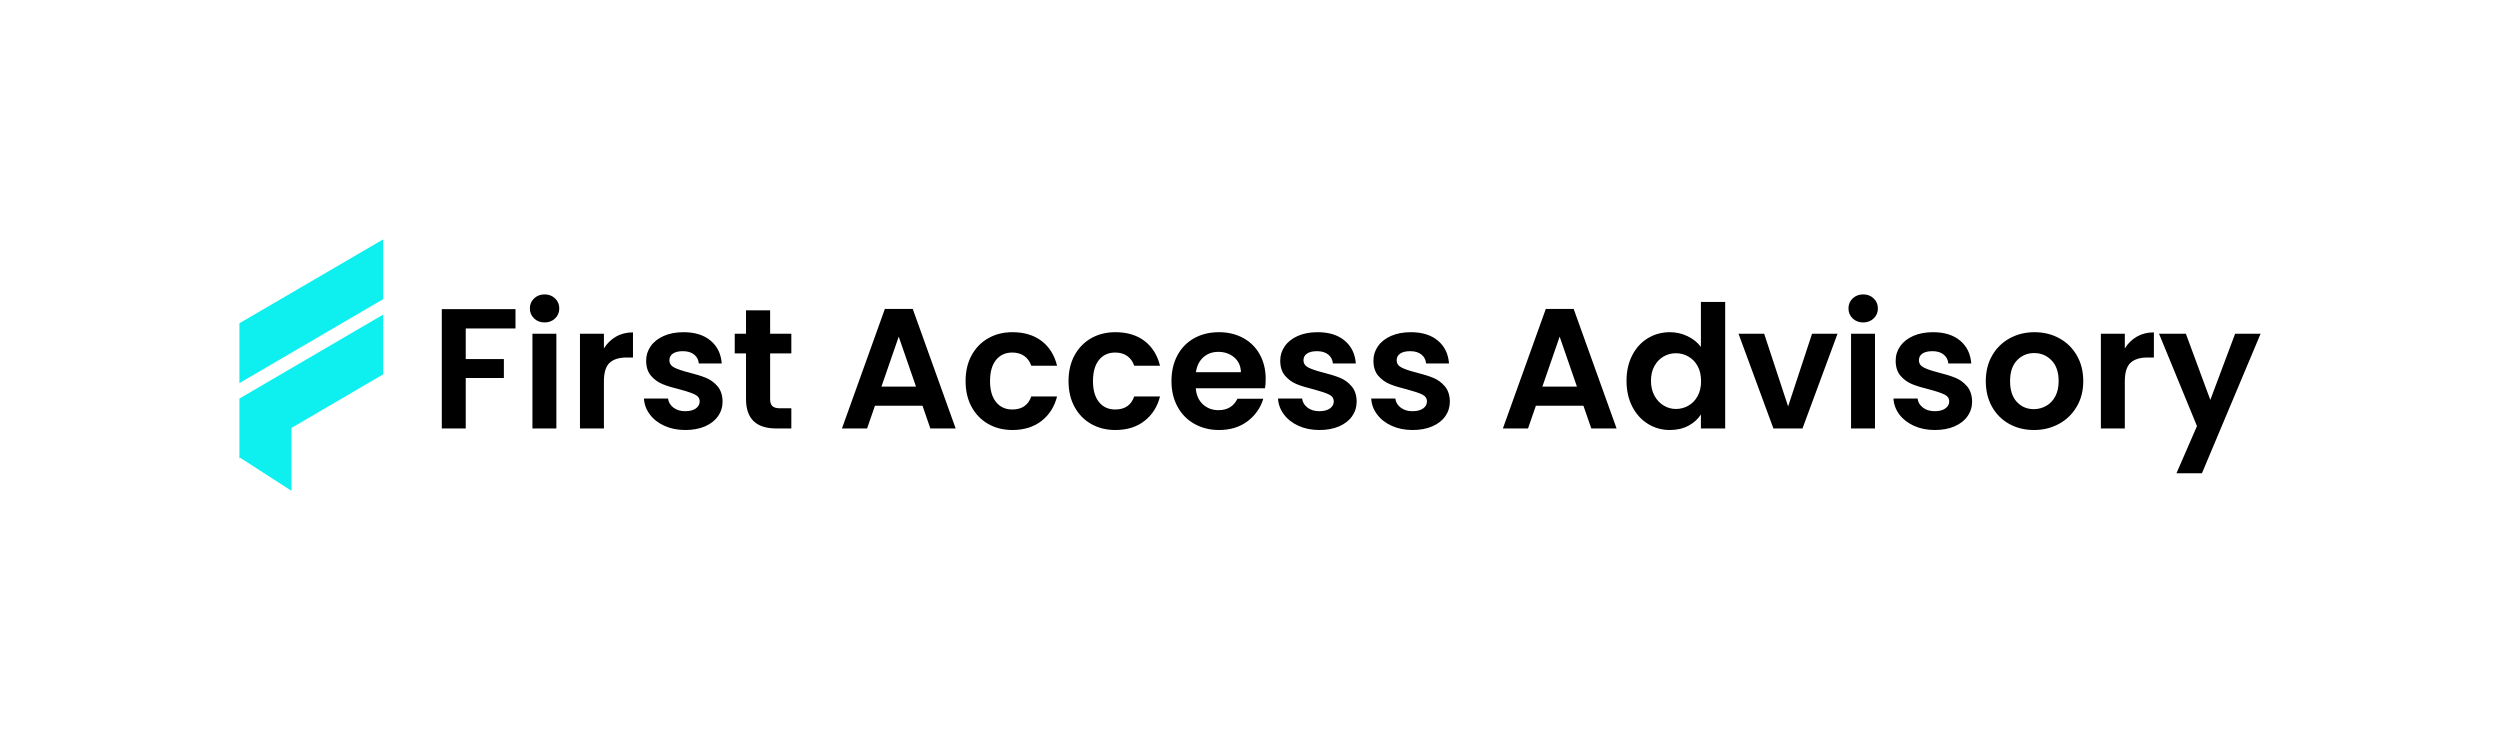
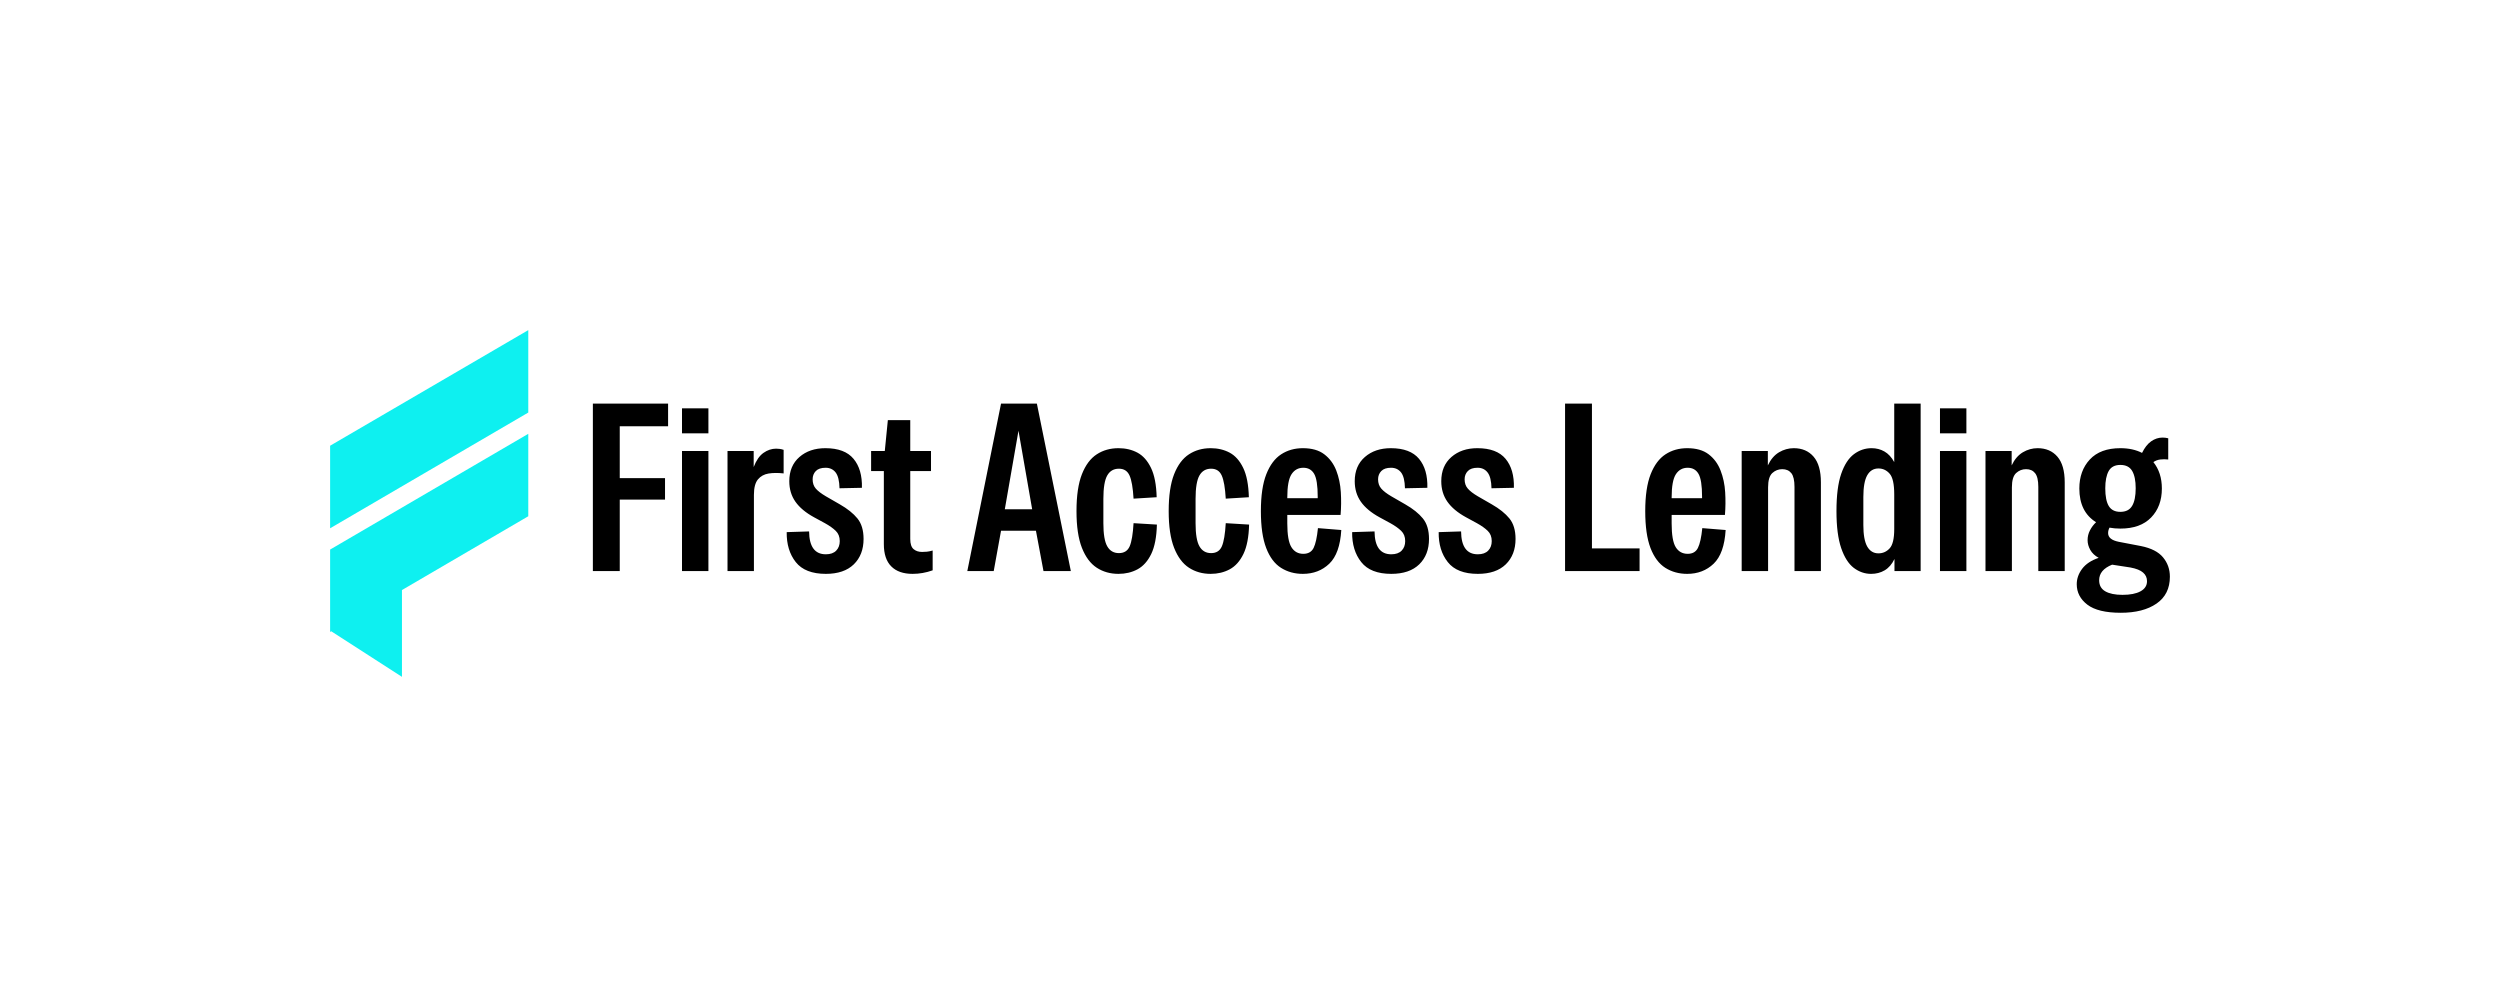
- <svg xmlns="http://www.w3.org/2000/svg" viewBox="-8.179 240.139 730.979 213.522">
-   <svg version="1.1" id="Livello_1" x="61.821" y="310.139" viewBox="851 832.8 163 285.2" xml:space="preserve" height="73.522" width="42.02" preserveAspectRatio="xMinYMin" enable-background="new 0 0 2000 2000" style="overflow: visible;">
+ <svg xmlns="http://www.w3.org/2000/svg" viewBox="27.573 212.728 530.116 213.522">
+   <svg version="1.1" id="Livello_1" x="97.573" y="282.728" viewBox="851 832.8 163 285.2" xml:space="preserve" height="73.522" width="42.02" preserveAspectRatio="xMinYMin" enable-background="new 0 0 2000 2000" style="overflow: visible;">
    <polygon class="st0" points="851,1025.1 851,1079.9 851,1081.1 851.9,1080.5 910.1,1118 910.1,1046.6 1014,985.9 1014,918.1    851,1013.3  " style="fill: #0EF0F0; fill-opacity: 1;" />
    <polygon class="st0" points="851,927.9 851,995.8 1014,900.6 1014,832.8  " style="fill: #0EF0F0; fill-opacity: 1;" />
  </svg>
-   <svg x="121" y="326.22" viewBox="3.45 13.3 531.8 52.3" height="52.3" width="531.8" style="overflow: visible;">
+   <svg x="153.289" y="298.314" viewBox="2.25 14.75 334.4 44.35" height="44.35" width="334.4" style="overflow: visible;">
    <g fill="#000" style="">
-       <path d="M3.45 17.60L25 17.60L25 23.25L10.45 23.25L10.45 32.20L21.60 32.20L21.60 37.75L10.45 37.75L10.45 52.50L3.45 52.50L3.45 17.60ZM33.50 21.50Q31.65 21.50 30.43 20.32Q29.20 19.15 29.20 17.40L29.20 17.40Q29.20 15.65 30.43 14.48Q31.65 13.30 33.50 13.30L33.50 13.30Q35.35 13.30 36.58 14.48Q37.80 15.65 37.80 17.40L37.80 17.40Q37.80 19.15 36.58 20.32Q35.35 21.50 33.50 21.50L33.50 21.50ZM29.95 24.80L36.95 24.80L36.95 52.50L29.95 52.50L29.95 24.80ZM50.85 29.10Q52.20 26.90 54.38 25.65Q56.55 24.40 59.35 24.40L59.35 24.40L59.35 31.75L57.50 31.75Q54.20 31.75 52.52 33.30Q50.85 34.85 50.85 38.70L50.85 38.70L50.85 52.50L43.85 52.50L43.85 24.80L50.85 24.80L50.85 29.10ZM74.65 52.95Q71.25 52.95 68.55 51.73Q65.85 50.50 64.28 48.40Q62.70 46.30 62.55 43.75L62.55 43.75L69.60 43.75Q69.80 45.35 71.17 46.40Q72.55 47.45 74.60 47.45L74.60 47.45Q76.60 47.45 77.72 46.65Q78.85 45.85 78.85 44.60L78.85 44.60Q78.85 43.25 77.47 42.58Q76.10 41.90 73.10 41.10L73.10 41.10Q70 40.35 68.03 39.55Q66.05 38.75 64.63 37.10Q63.20 35.45 63.20 32.65L63.20 32.65Q63.20 30.35 64.53 28.45Q65.85 26.55 68.33 25.45Q70.80 24.35 74.15 24.35L74.15 24.35Q79.10 24.35 82.05 26.82Q85 29.30 85.30 33.50L85.30 33.50L78.60 33.50Q78.45 31.85 77.22 30.88Q76 29.90 73.95 29.90L73.95 29.90Q72.05 29.90 71.03 30.60Q70 31.30 70 32.55L70 32.55Q70 33.95 71.40 34.67Q72.80 35.40 75.75 36.15L75.75 36.15Q78.75 36.90 80.70 37.70Q82.65 38.50 84.08 40.17Q85.50 41.85 85.55 44.60L85.55 44.60Q85.55 47 84.22 48.90Q82.90 50.80 80.43 51.88Q77.95 52.95 74.65 52.95L74.65 52.95ZM105.65 30.55L99.45 30.55L99.45 43.95Q99.45 45.35 100.13 45.98Q100.80 46.60 102.40 46.60L102.40 46.60L105.65 46.60L105.65 52.50L101.25 52.50Q92.40 52.50 92.40 43.90L92.40 43.90L92.40 30.55L89.10 30.55L89.10 24.80L92.40 24.80L92.40 17.95L99.45 17.95L99.45 24.80L105.65 24.80L105.65 30.55ZM146.30 52.50L144 45.85L130.10 45.85L127.80 52.50L120.45 52.50L133 17.55L141.15 17.55L153.70 52.50L146.30 52.50ZM132 40.25L142.10 40.25L137.05 25.65L132 40.25ZM156.60 38.65Q156.60 34.35 158.35 31.13Q160.10 27.90 163.20 26.13Q166.30 24.35 170.30 24.35L170.30 24.35Q175.45 24.35 178.83 26.92Q182.20 29.50 183.35 34.15L183.35 34.15L175.80 34.15Q175.20 32.35 173.78 31.32Q172.35 30.30 170.25 30.30L170.25 30.30Q167.25 30.30 165.50 32.47Q163.75 34.65 163.75 38.65L163.75 38.65Q163.75 42.60 165.50 44.77Q167.25 46.95 170.25 46.95L170.25 46.95Q174.50 46.95 175.80 43.15L175.80 43.15L183.35 43.15Q182.20 47.65 178.80 50.30Q175.40 52.95 170.30 52.95L170.30 52.95Q166.30 52.95 163.20 51.17Q160.10 49.40 158.35 46.17Q156.60 42.95 156.60 38.65L156.60 38.65ZM186.70 38.65Q186.70 34.35 188.45 31.13Q190.20 27.90 193.30 26.13Q196.40 24.35 200.40 24.35L200.40 24.35Q205.55 24.35 208.93 26.92Q212.30 29.50 213.45 34.15L213.45 34.15L205.90 34.15Q205.30 32.35 203.88 31.32Q202.45 30.30 200.35 30.30L200.35 30.30Q197.35 30.30 195.60 32.47Q193.85 34.65 193.85 38.65L193.85 38.65Q193.85 42.60 195.60 44.77Q197.35 46.95 200.35 46.95L200.35 46.95Q204.60 46.95 205.90 43.15L205.90 43.15L213.45 43.15Q212.30 47.65 208.90 50.30Q205.50 52.95 200.40 52.95L200.40 52.95Q196.40 52.95 193.30 51.17Q190.20 49.40 188.45 46.17Q186.70 42.95 186.70 38.65L186.70 38.65ZM244.35 38.05Q244.35 39.55 244.15 40.75L244.15 40.75L223.90 40.75Q224.15 43.75 226 45.45Q227.85 47.15 230.55 47.15L230.55 47.15Q234.45 47.15 236.10 43.80L236.10 43.80L243.65 43.80Q242.45 47.80 239.05 50.38Q235.65 52.95 230.70 52.95L230.70 52.95Q226.70 52.95 223.53 51.17Q220.35 49.40 218.58 46.15Q216.80 42.90 216.80 38.65L216.80 38.65Q216.80 34.35 218.55 31.10Q220.30 27.85 223.45 26.10Q226.60 24.35 230.70 24.35L230.70 24.35Q234.65 24.35 237.78 26.05Q240.90 27.75 242.63 30.88Q244.35 34 244.35 38.05L244.35 38.05ZM223.95 36.05L237.10 36.05Q237.05 33.35 235.15 31.72Q233.25 30.10 230.50 30.10L230.50 30.10Q227.90 30.10 226.13 31.67Q224.35 33.25 223.95 36.05L223.95 36.05ZM260.05 52.95Q256.65 52.95 253.95 51.73Q251.25 50.50 249.68 48.40Q248.10 46.30 247.95 43.75L247.95 43.75L255 43.75Q255.20 45.35 256.57 46.40Q257.95 47.45 260 47.45L260 47.45Q262 47.45 263.13 46.65Q264.25 45.85 264.25 44.60L264.25 44.60Q264.25 43.25 262.88 42.58Q261.50 41.90 258.50 41.10L258.50 41.10Q255.40 40.35 253.43 39.55Q251.45 38.75 250.03 37.10Q248.60 35.45 248.60 32.65L248.60 32.65Q248.60 30.35 249.93 28.45Q251.25 26.55 253.72 25.45Q256.20 24.35 259.55 24.35L259.55 24.35Q264.50 24.35 267.45 26.82Q270.40 29.30 270.70 33.50L270.70 33.50L264 33.50Q263.85 31.85 262.63 30.88Q261.40 29.90 259.35 29.90L259.35 29.90Q257.45 29.90 256.43 30.60Q255.40 31.30 255.40 32.55L255.40 32.55Q255.40 33.95 256.80 34.67Q258.20 35.40 261.15 36.15L261.15 36.15Q264.15 36.90 266.10 37.70Q268.05 38.50 269.48 40.17Q270.90 41.85 270.95 44.60L270.95 44.60Q270.95 47 269.63 48.90Q268.30 50.80 265.82 51.88Q263.35 52.95 260.05 52.95L260.05 52.95ZM287.30 52.95Q283.90 52.95 281.20 51.73Q278.50 50.50 276.93 48.40Q275.35 46.30 275.20 43.75L275.20 43.75L282.25 43.75Q282.45 45.35 283.82 46.40Q285.20 47.45 287.25 47.45L287.25 47.45Q289.25 47.45 290.38 46.65Q291.50 45.85 291.50 44.60L291.50 44.60Q291.50 43.25 290.13 42.58Q288.75 41.90 285.75 41.10L285.75 41.10Q282.65 40.35 280.68 39.55Q278.70 38.75 277.27 37.10Q275.85 35.45 275.85 32.65L275.85 32.65Q275.85 30.35 277.18 28.45Q278.50 26.55 280.98 25.45Q283.45 24.35 286.80 24.35L286.80 24.35Q291.75 24.35 294.70 26.82Q297.65 29.30 297.95 33.50L297.95 33.50L291.25 33.50Q291.10 31.85 289.88 30.88Q288.65 29.90 286.60 29.90L286.60 29.90Q284.70 29.90 283.68 30.60Q282.65 31.30 282.65 32.55L282.65 32.55Q282.65 33.95 284.05 34.67Q285.45 35.40 288.40 36.15L288.40 36.15Q291.40 36.90 293.35 37.70Q295.30 38.50 296.73 40.17Q298.15 41.85 298.20 44.60L298.20 44.60Q298.20 47 296.88 48.90Q295.55 50.80 293.07 51.88Q290.60 52.95 287.30 52.95L287.30 52.95ZM339.55 52.50L337.25 45.85L323.35 45.85L321.05 52.50L313.70 52.50L326.25 17.55L334.40 17.55L346.95 52.50L339.55 52.50ZM325.25 40.25L335.35 40.25L330.30 25.65L325.25 40.25ZM349.85 38.55Q349.85 34.35 351.52 31.10Q353.20 27.85 356.10 26.10Q359 24.35 362.55 24.35L362.55 24.35Q365.25 24.35 367.70 25.52Q370.15 26.70 371.60 28.65L371.60 28.65L371.60 15.50L378.70 15.50L378.70 52.50L371.60 52.50L371.60 48.40Q370.30 50.45 367.95 51.70Q365.60 52.95 362.50 52.95L362.50 52.95Q359 52.95 356.10 51.15Q353.20 49.35 351.52 46.08Q349.85 42.80 349.85 38.55L349.85 38.55ZM371.65 38.65Q371.65 36.10 370.65 34.27Q369.65 32.45 367.95 31.47Q366.25 30.50 364.30 30.50L364.30 30.50Q362.35 30.50 360.70 31.45Q359.05 32.40 358.02 34.22Q357 36.05 357 38.55L357 38.55Q357 41.05 358.02 42.92Q359.05 44.80 360.72 45.80Q362.40 46.80 364.30 46.80L364.30 46.80Q366.25 46.80 367.95 45.83Q369.65 44.85 370.65 43.02Q371.65 41.20 371.65 38.65L371.65 38.65ZM390.10 24.80L397.10 46.05L404.10 24.80L411.55 24.80L401.30 52.50L392.80 52.50L382.60 24.80L390.10 24.80ZM419.05 21.50Q417.20 21.50 415.97 20.32Q414.75 19.15 414.75 17.40L414.75 17.40Q414.75 15.65 415.97 14.48Q417.20 13.30 419.05 13.30L419.05 13.30Q420.90 13.30 422.12 14.48Q423.35 15.65 423.35 17.40L423.35 17.40Q423.35 19.15 422.12 20.32Q420.90 21.50 419.05 21.50L419.05 21.50ZM415.50 24.80L422.50 24.80L422.50 52.50L415.50 52.50L415.50 24.80ZM440.00 52.95Q436.60 52.95 433.90 51.73Q431.20 50.50 429.62 48.40Q428.05 46.30 427.90 43.75L427.90 43.75L434.95 43.75Q435.15 45.35 436.52 46.40Q437.90 47.45 439.95 47.45L439.95 47.45Q441.95 47.45 443.07 46.65Q444.20 45.85 444.20 44.60L444.20 44.60Q444.20 43.25 442.82 42.58Q441.45 41.90 438.45 41.10L438.45 41.10Q435.35 40.35 433.37 39.55Q431.40 38.75 429.97 37.10Q428.55 35.45 428.55 32.65L428.55 32.65Q428.55 30.35 429.87 28.45Q431.20 26.55 433.67 25.45Q436.15 24.35 439.50 24.35L439.50 24.35Q444.45 24.35 447.40 26.82Q450.35 29.30 450.65 33.50L450.65 33.50L443.95 33.50Q443.80 31.85 442.57 30.88Q441.35 29.90 439.30 29.90L439.30 29.90Q437.40 29.90 436.37 30.60Q435.35 31.30 435.35 32.55L435.35 32.55Q435.35 33.95 436.75 34.67Q438.15 35.40 441.10 36.15L441.10 36.15Q444.10 36.90 446.05 37.70Q448.00 38.50 449.42 40.17Q450.85 41.85 450.90 44.60L450.90 44.60Q450.90 47 449.57 48.90Q448.25 50.80 445.77 51.88Q443.30 52.95 440.00 52.95L440.00 52.95ZM468.95 52.95Q464.95 52.95 461.75 51.17Q458.55 49.40 456.72 46.15Q454.90 42.90 454.90 38.65L454.90 38.65Q454.90 34.40 456.77 31.15Q458.65 27.90 461.90 26.13Q465.15 24.35 469.15 24.35L469.15 24.35Q473.15 24.35 476.40 26.13Q479.65 27.90 481.52 31.15Q483.40 34.40 483.40 38.65L483.40 38.65Q483.40 42.90 481.47 46.15Q479.55 49.40 476.27 51.17Q473.00 52.95 468.95 52.95L468.95 52.95ZM468.95 46.85Q470.85 46.85 472.52 45.92Q474.20 45 475.20 43.15Q476.20 41.30 476.20 38.65L476.20 38.65Q476.20 34.70 474.12 32.58Q472.05 30.45 469.05 30.45L469.05 30.45Q466.05 30.45 464.02 32.58Q462.00 34.70 462.00 38.65L462.00 38.65Q462.00 42.60 463.97 44.73Q465.95 46.85 468.95 46.85L468.95 46.85ZM495.55 29.10Q496.90 26.90 499.07 25.65Q501.25 24.40 504.05 24.40L504.05 24.40L504.05 31.75L502.20 31.75Q498.90 31.75 497.22 33.30Q495.55 34.85 495.55 38.70L495.55 38.70L495.55 52.50L488.55 52.50L488.55 24.80L495.55 24.80L495.55 29.10ZM527.80 24.80L535.25 24.80L518.10 65.60L510.65 65.60L516.65 51.80L505.55 24.80L513.40 24.80L520.55 44.15L527.80 24.80Z" transform="translate(0, 0)" />
+       <path d="M7.95 50.25L2.25 50.25L2.25 14.75L18.20 14.75L18.20 19.55L7.95 19.55L7.95 30.55L17.55 30.55L17.55 35.10L7.95 35.10L7.95 50.25ZM26.75 21.05L21.15 21.05L21.15 15.75L26.75 15.75L26.75 21.05ZM26.75 50.25L21.15 50.25L21.15 24.80L26.75 24.80L26.75 50.25ZM36.40 50.25L30.80 50.25L30.80 24.80L36.35 24.80L36.35 28.20Q37.15 26.10 38.42 25.20Q39.70 24.30 41.10 24.30L41.10 24.30Q41.45 24.30 41.85 24.35Q42.25 24.40 42.70 24.55L42.70 24.55L42.70 29.55Q40.95 29.35 39.52 29.57Q38.10 29.80 37.25 30.82Q36.40 31.85 36.40 34.10L36.40 34.10L36.40 50.25ZM51.65 50.85L51.65 50.85Q47.25 50.85 45.27 48.35Q43.30 45.85 43.35 42L43.35 42L48.10 41.85Q48.15 46.70 51.65 46.70L51.65 46.70Q53.10 46.70 53.85 45.92Q54.60 45.15 54.60 43.90L54.60 43.90Q54.60 42.55 53.75 41.73Q52.90 40.90 51.45 40.10L51.45 40.10L49.15 38.85Q46.50 37.40 45.20 35.55Q43.90 33.70 43.90 31.20L43.90 31.20Q43.90 27.95 46.05 26.07Q48.20 24.20 51.55 24.20L51.55 24.20Q55.65 24.20 57.52 26.45Q59.40 28.70 59.30 32.60L59.30 32.60L54.55 32.70Q54.50 30.35 53.73 29.35Q52.95 28.35 51.60 28.35L51.60 28.35Q50.20 28.35 49.52 29.05Q48.85 29.75 48.85 30.80L48.85 30.80Q48.85 32 49.52 32.77Q50.20 33.55 51.65 34.40L51.65 34.40L54.60 36.10Q57.05 37.50 58.35 39.10Q59.65 40.70 59.65 43.45L59.65 43.45Q59.65 46.80 57.58 48.83Q55.50 50.85 51.65 50.85ZM70.05 50.85L70.05 50.85Q67.10 50.85 65.53 49.27Q63.95 47.70 63.95 44.55L63.95 44.55L63.95 29.05L61.25 29.05L61.25 24.80L64.15 24.80L64.80 18.25L69.55 18.25L69.55 24.80L73.95 24.80L73.95 29.05L69.55 29.05L69.55 43.45Q69.55 45 70.25 45.60Q70.95 46.20 72.05 46.20L72.05 46.20Q72.55 46.20 73.08 46.15Q73.60 46.10 74.30 45.90L74.30 45.90L74.30 50.10Q72.20 50.85 70.05 50.85ZM87.25 50.25L81.65 50.25L88.80 14.75L96.40 14.75L103.60 50.25L97.80 50.25L96.20 41.70L88.80 41.70L87.25 50.25ZM92.50 20.50L89.60 37.15L95.40 37.15L92.50 20.50ZM113.70 50.85L113.70 50.85Q111.10 50.85 109.10 49.55Q107.10 48.25 105.95 45.33Q104.80 42.40 104.80 37.55L104.80 37.55Q104.80 32.65 105.95 29.72Q107.10 26.80 109.10 25.50Q111.10 24.20 113.70 24.20L113.70 24.20Q115.95 24.20 117.73 25.15Q119.50 26.10 120.60 28.38Q121.70 30.65 121.80 34.60L121.80 34.60L116.90 34.90Q116.70 31.45 116.05 30Q115.40 28.55 113.80 28.55L113.80 28.55Q112.15 28.55 111.33 29.97Q110.50 31.40 110.50 34.95L110.50 34.95L110.50 40.10Q110.50 43.60 111.33 45.02Q112.15 46.45 113.80 46.45L113.80 46.45Q115.45 46.45 116.08 45Q116.70 43.55 116.90 40.10L116.90 40.10L121.85 40.40Q121.75 44.35 120.65 46.63Q119.55 48.90 117.75 49.88Q115.95 50.85 113.70 50.85ZM133.25 50.85L133.25 50.85Q130.65 50.85 128.65 49.55Q126.65 48.25 125.50 45.33Q124.35 42.40 124.35 37.55L124.35 37.55Q124.35 32.65 125.50 29.72Q126.65 26.80 128.65 25.50Q130.65 24.20 133.25 24.20L133.25 24.20Q135.50 24.20 137.28 25.15Q139.05 26.10 140.15 28.38Q141.25 30.65 141.35 34.60L141.35 34.60L136.45 34.90Q136.25 31.45 135.60 30Q134.95 28.55 133.35 28.55L133.35 28.55Q131.70 28.55 130.88 29.97Q130.05 31.40 130.05 34.95L130.05 34.95L130.05 40.10Q130.05 43.60 130.88 45.02Q131.70 46.45 133.35 46.45L133.35 46.45Q135 46.45 135.63 45Q136.25 43.55 136.45 40.10L136.45 40.10L141.40 40.40Q141.30 44.35 140.20 46.63Q139.10 48.90 137.30 49.88Q135.50 50.85 133.25 50.85ZM152.80 50.85L152.80 50.85Q150.20 50.85 148.18 49.58Q146.15 48.30 145.03 45.38Q143.90 42.45 143.90 37.55L143.90 37.55Q143.90 32.65 145.05 29.72Q146.20 26.80 148.20 25.50Q150.20 24.20 152.80 24.20L152.80 24.20Q155.65 24.20 157.35 25.50Q159.05 26.80 159.88 28.92Q160.70 31.05 160.85 33.52Q161 36 160.80 38.35L160.80 38.35L149.50 38.35L149.50 40.15Q149.50 43.80 150.38 45.20Q151.25 46.60 152.90 46.60L152.90 46.60Q154.45 46.60 155.08 45.35Q155.70 44.10 156 41.15L156 41.15L160.95 41.55Q160.65 46.55 158.40 48.70Q156.15 50.85 152.80 50.85ZM149.50 34.65L149.50 34.65L149.50 34.80L155.95 34.80L155.95 34.50Q155.95 30.95 155.20 29.65Q154.45 28.35 152.90 28.35L152.90 28.35Q151.30 28.35 150.40 29.72Q149.50 31.10 149.50 34.65ZM171.55 50.85L171.55 50.85Q167.15 50.85 165.18 48.35Q163.20 45.85 163.25 42L163.25 42L168 41.85Q168.05 46.70 171.55 46.70L171.55 46.70Q173 46.70 173.75 45.92Q174.50 45.15 174.50 43.90L174.50 43.90Q174.50 42.55 173.65 41.73Q172.80 40.90 171.35 40.10L171.35 40.10L169.05 38.85Q166.40 37.40 165.10 35.55Q163.80 33.70 163.80 31.20L163.80 31.20Q163.80 27.95 165.95 26.07Q168.10 24.20 171.45 24.20L171.45 24.20Q175.55 24.20 177.43 26.45Q179.30 28.70 179.20 32.60L179.20 32.60L174.45 32.70Q174.40 30.35 173.63 29.35Q172.85 28.35 171.50 28.35L171.50 28.35Q170.10 28.35 169.43 29.05Q168.75 29.75 168.75 30.80L168.75 30.80Q168.75 32 169.43 32.77Q170.10 33.55 171.55 34.40L171.55 34.40L174.50 36.10Q176.95 37.50 178.25 39.10Q179.55 40.70 179.55 43.45L179.55 43.45Q179.55 46.80 177.48 48.83Q175.40 50.85 171.55 50.85ZM189.90 50.85L189.90 50.85Q185.50 50.85 183.53 48.35Q181.55 45.85 181.60 42L181.60 42L186.35 41.85Q186.40 46.70 189.90 46.70L189.90 46.70Q191.35 46.70 192.10 45.92Q192.85 45.15 192.85 43.90L192.85 43.90Q192.85 42.55 192 41.73Q191.15 40.90 189.70 40.10L189.70 40.10L187.40 38.85Q184.75 37.40 183.45 35.55Q182.15 33.70 182.15 31.20L182.15 31.20Q182.15 27.95 184.30 26.07Q186.45 24.20 189.80 24.20L189.80 24.20Q193.90 24.20 195.78 26.45Q197.65 28.70 197.55 32.60L197.55 32.60L192.80 32.70Q192.75 30.35 191.97 29.35Q191.20 28.35 189.85 28.35L189.85 28.35Q188.45 28.35 187.78 29.05Q187.10 29.75 187.10 30.80L187.10 30.80Q187.10 32 187.78 32.77Q188.45 33.55 189.90 34.40L189.90 34.40L192.85 36.10Q195.30 37.50 196.60 39.10Q197.90 40.70 197.90 43.45L197.90 43.45Q197.90 46.80 195.83 48.83Q193.75 50.85 189.90 50.85ZM224.20 50.25L208.40 50.25L208.40 14.75L214.10 14.75L214.10 45.45L224.20 45.45L224.20 50.25ZM234.30 50.85L234.30 50.85Q231.70 50.85 229.67 49.58Q227.65 48.30 226.52 45.38Q225.40 42.45 225.40 37.55L225.40 37.55Q225.40 32.65 226.55 29.72Q227.70 26.80 229.70 25.50Q231.70 24.20 234.30 24.20L234.30 24.20Q237.15 24.20 238.85 25.50Q240.55 26.80 241.37 28.92Q242.20 31.05 242.35 33.52Q242.50 36 242.30 38.35L242.30 38.35L231.00 38.35L231.00 40.15Q231.00 43.80 231.87 45.20Q232.75 46.60 234.40 46.60L234.40 46.60Q235.95 46.60 236.57 45.35Q237.20 44.10 237.50 41.15L237.50 41.15L242.45 41.55Q242.15 46.55 239.90 48.70Q237.65 50.85 234.30 50.85ZM231.00 34.65L231.00 34.65L231.00 34.80L237.45 34.80L237.45 34.50Q237.45 30.95 236.70 29.65Q235.95 28.35 234.40 28.35L234.40 28.35Q232.80 28.35 231.90 29.72Q231.00 31.10 231.00 34.65ZM251.45 50.25L245.85 50.25L245.85 24.80L251.40 24.80L251.40 27.85Q252.30 25.95 253.77 25.07Q255.25 24.20 256.90 24.20L256.90 24.20Q259.55 24.20 261.10 26Q262.65 27.80 262.65 31.45L262.65 31.45L262.65 50.25L257.05 50.25L257.05 32.40Q257.05 30.35 256.38 29.50Q255.70 28.65 254.45 28.65L254.45 28.65Q253.25 28.65 252.35 29.47Q251.45 30.30 251.45 32.50L251.45 32.50L251.45 50.25ZM273.30 50.85L273.30 50.85Q271.30 50.85 269.62 49.58Q267.95 48.30 266.95 45.38Q265.95 42.45 265.95 37.55L265.95 37.55Q265.95 32.55 266.95 29.65Q267.95 26.75 269.65 25.47Q271.35 24.20 273.40 24.20L273.40 24.20Q274.90 24.20 276.12 24.90Q277.35 25.60 278.20 27.15L278.20 27.15L278.20 14.75L283.80 14.75L283.80 50.25L278.25 50.25L278.25 47.70Q277.45 49.35 276.17 50.10Q274.90 50.85 273.30 50.85ZM271.65 34.55L271.65 40.50Q271.65 43.60 272.47 45.05Q273.30 46.50 274.85 46.50L274.85 46.50Q276.25 46.50 277.22 45.45Q278.20 44.40 278.20 41.35L278.20 41.35L278.20 34Q278.20 30.70 277.22 29.60Q276.25 28.50 274.85 28.50L274.85 28.50Q273.30 28.50 272.47 29.95Q271.65 31.40 271.65 34.55L271.65 34.55ZM293.50 21.05L287.90 21.05L287.90 15.75L293.50 15.75L293.50 21.05ZM293.50 50.25L287.90 50.25L287.90 24.80L293.50 24.80L293.50 50.25ZM303.15 50.25L297.55 50.25L297.55 24.80L303.10 24.80L303.10 27.85Q304.00 25.95 305.47 25.07Q306.95 24.20 308.60 24.20L308.60 24.20Q311.25 24.20 312.80 26Q314.35 27.80 314.35 31.45L314.35 31.45L314.35 50.25L308.75 50.25L308.75 32.40Q308.75 30.35 308.07 29.50Q307.40 28.65 306.15 28.65L306.15 28.65Q304.95 28.65 304.05 29.47Q303.15 30.30 303.15 32.50L303.15 32.50L303.15 50.25ZM326.25 59.10L326.25 59.10Q321.40 59.10 319.15 57.38Q316.90 55.65 316.90 53.05L316.90 53.05Q316.90 51.30 318.05 49.77Q319.20 48.25 321.55 47.45L321.55 47.45Q320.35 46.80 319.77 45.77Q319.20 44.75 319.20 43.70L319.20 43.70Q319.20 42.60 319.70 41.63Q320.20 40.65 321.00 39.90L321.00 39.90Q317.45 37.70 317.45 32.75L317.45 32.75Q317.45 29 319.67 26.60Q321.90 24.20 326.15 24.20L326.15 24.20Q328.80 24.20 330.75 25.20L330.75 25.20Q331.55 23.55 332.67 22.75Q333.80 21.95 335.10 21.95L335.10 21.95Q335.70 21.95 336.30 22.10L336.30 22.10L336.30 26.60Q335.40 26.50 334.60 26.60Q333.80 26.70 333.15 27.15L333.15 27.15Q334.95 29.40 334.95 32.75L334.95 32.75Q334.95 36.55 332.67 38.90Q330.40 41.25 326.15 41.25L326.15 41.25Q324.90 41.25 323.85 41.05L323.85 41.05Q323.55 41.60 323.55 42.20L323.55 42.20Q323.55 43.60 325.80 44.05L325.80 44.05L330.50 44.95Q333.75 45.60 335.20 47.35Q336.65 49.10 336.65 51.45L336.65 51.45Q336.65 55.20 333.82 57.15Q331.00 59.10 326.25 59.10ZM326.15 37.70L326.15 37.70Q327.90 37.70 328.65 36.42Q329.40 35.15 329.40 32.70L329.40 32.70Q329.40 30.30 328.65 29.02Q327.90 27.75 326.15 27.75L326.15 27.75Q324.40 27.75 323.67 29.05Q322.95 30.35 322.95 32.70L322.95 32.70Q322.95 35.25 323.70 36.48Q324.45 37.70 326.15 37.70ZM321.65 52.20L321.65 52.20Q321.65 53.80 322.95 54.55Q324.25 55.30 326.60 55.30L326.60 55.30Q329.05 55.30 330.42 54.55Q331.80 53.80 331.80 52.40L331.80 52.40Q331.80 51.30 330.97 50.58Q330.15 49.85 328.30 49.50L328.30 49.50L324.40 48.90Q321.65 50 321.65 52.20Z" transform="translate(0, 0)" />
    </g>
  </svg>
</svg>
